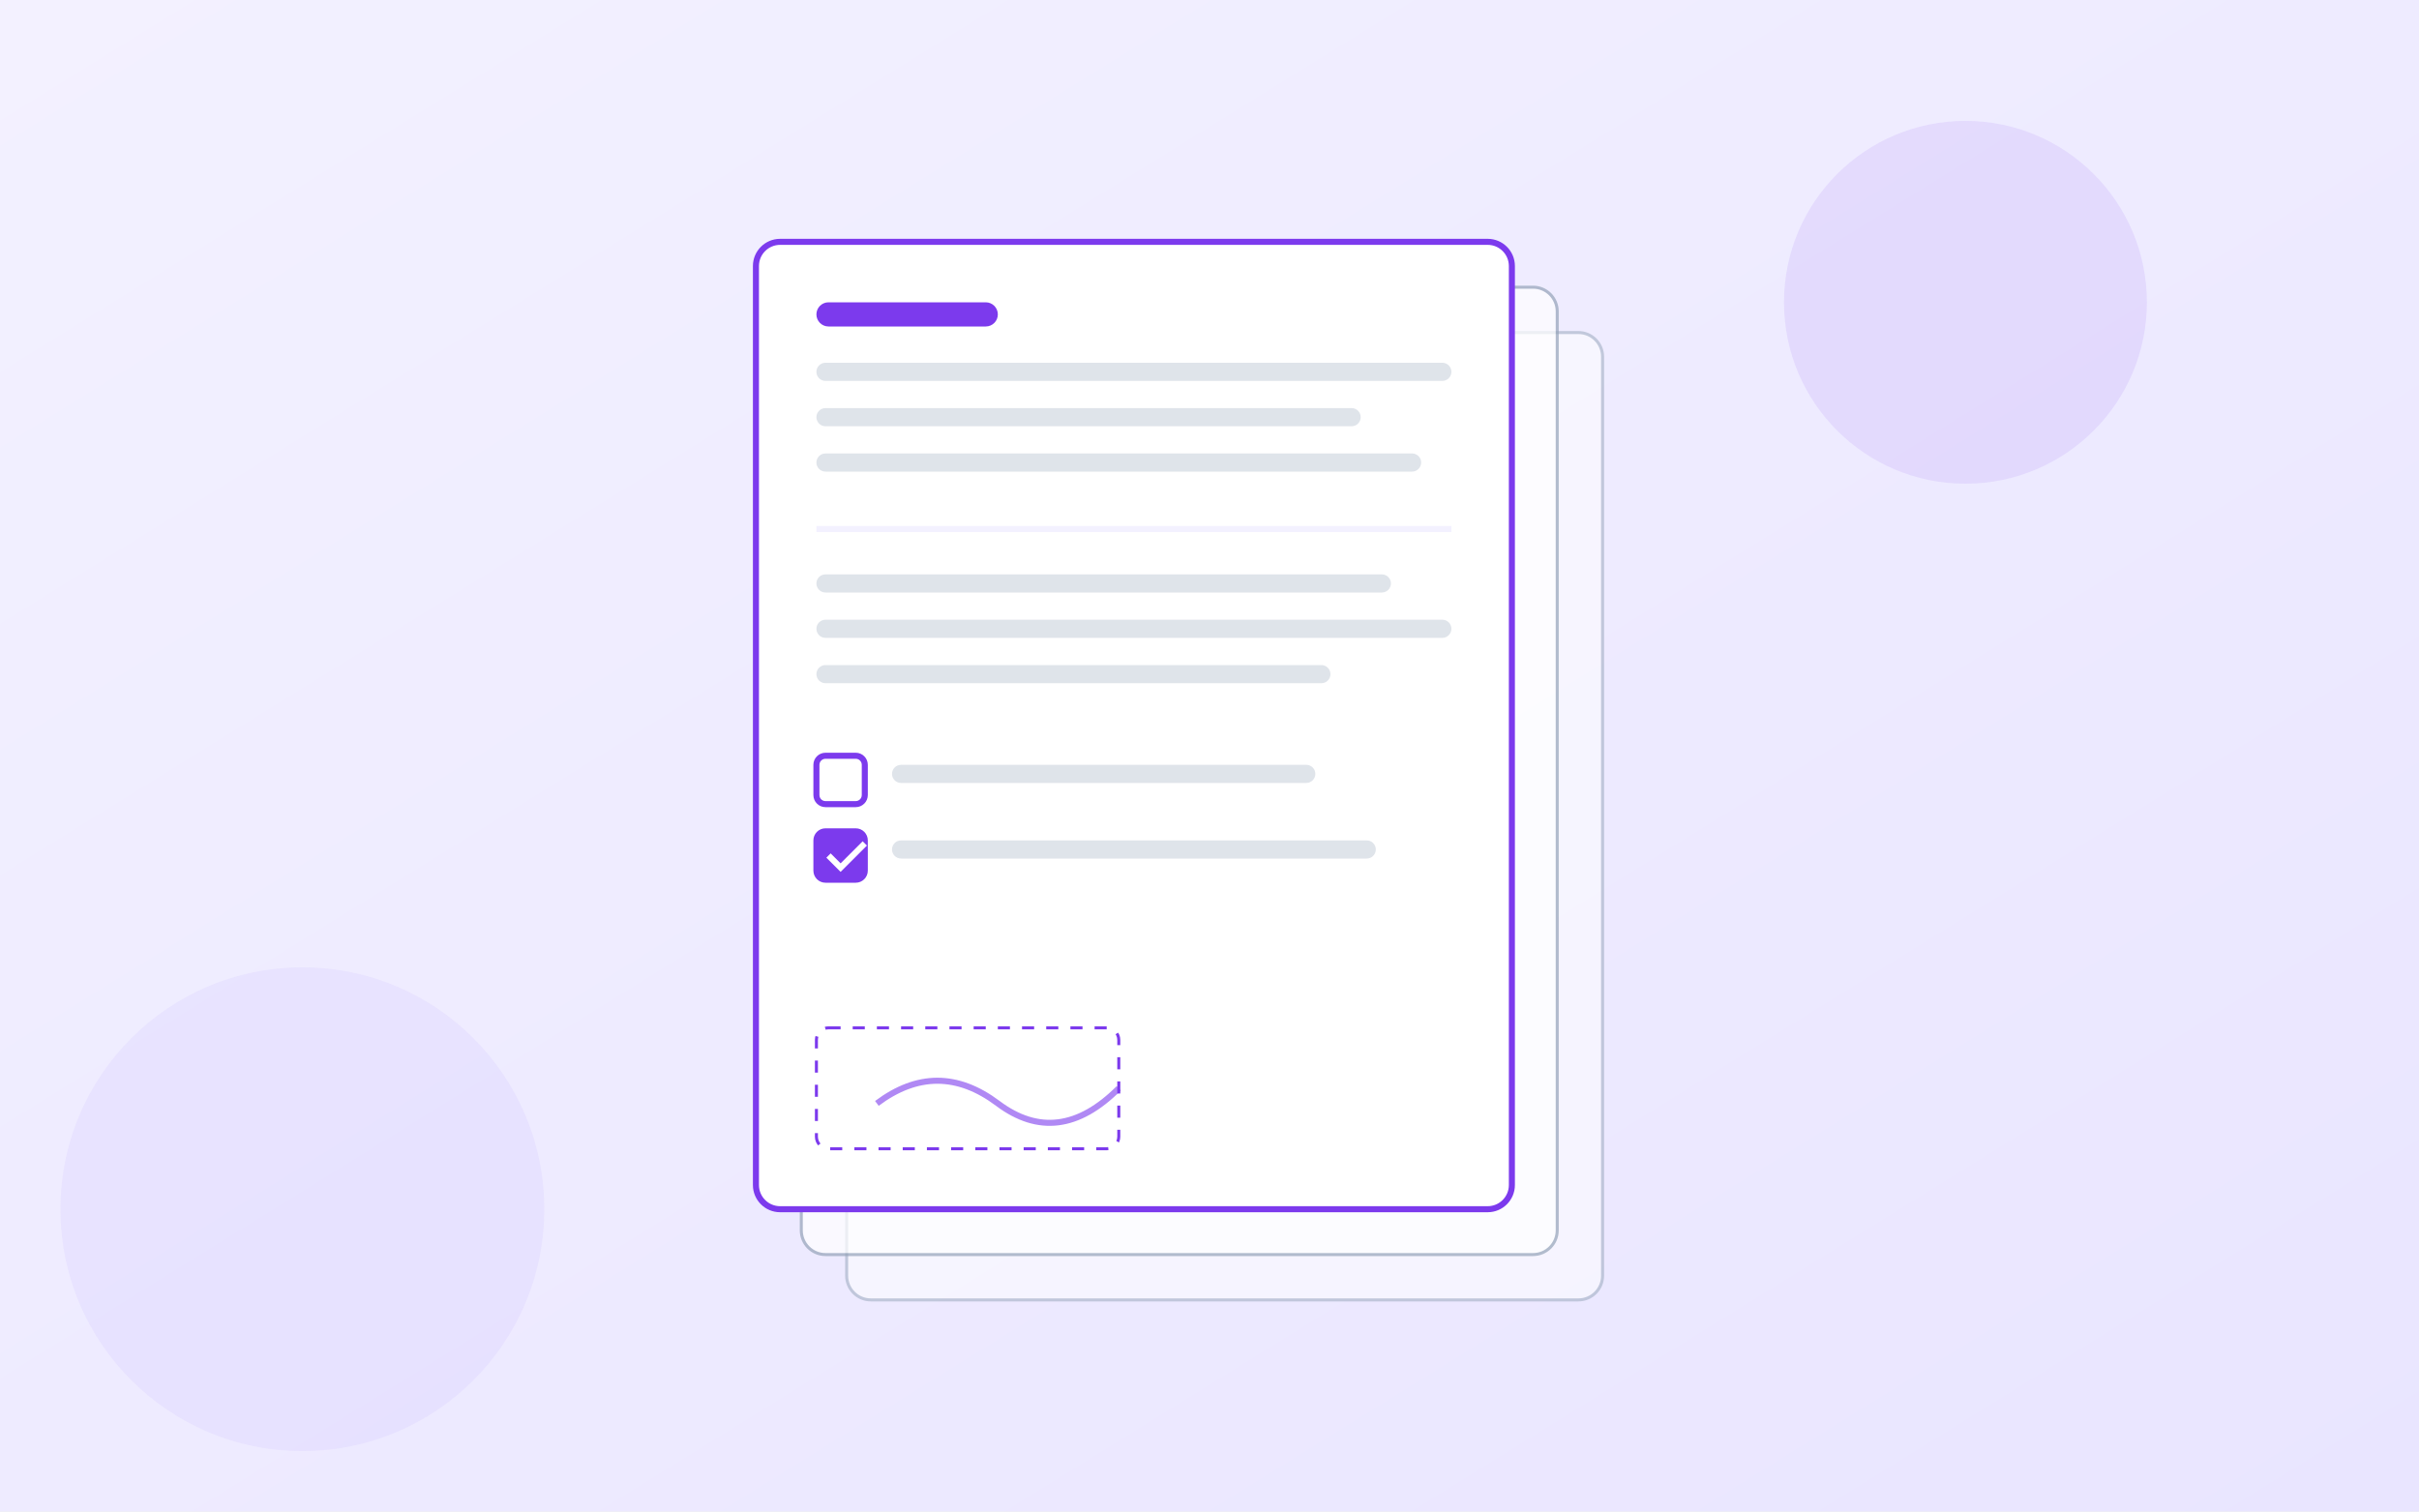
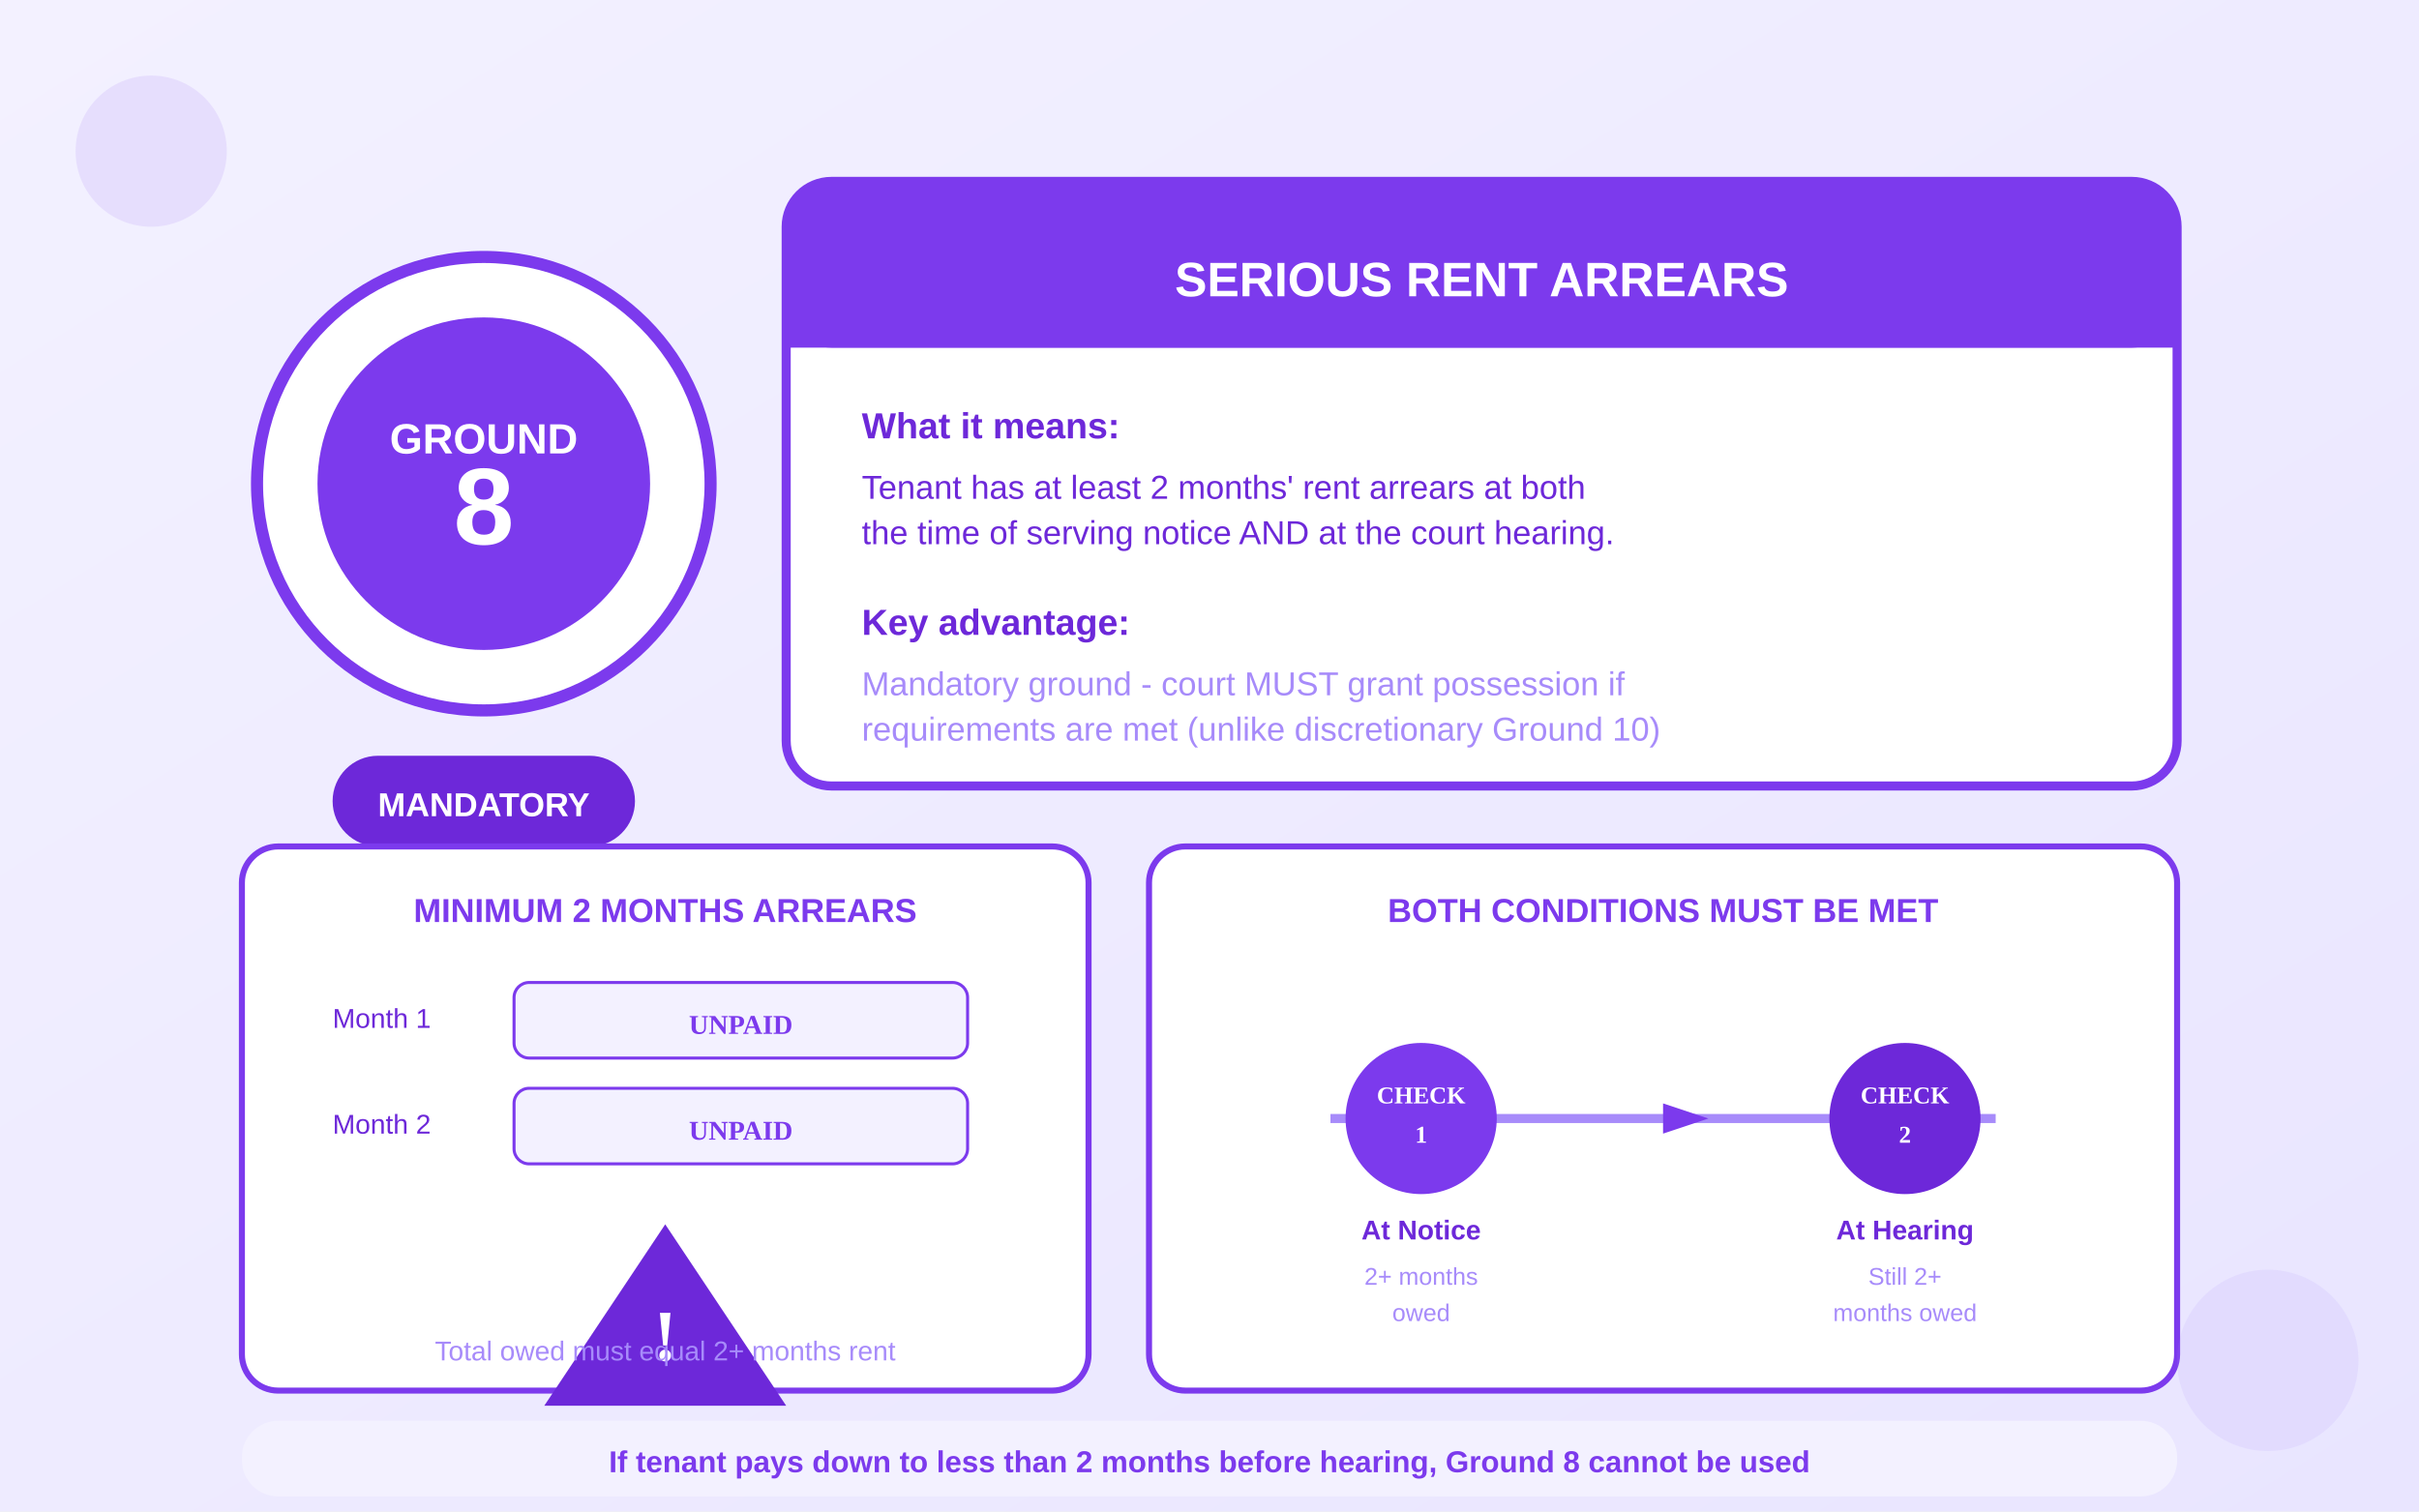
<svg xmlns="http://www.w3.org/2000/svg" viewBox="0 0 800 500">
  <defs>
    <linearGradient id="bgGrad" x1="0%" y1="0%" x2="100%" y2="100%">
      <stop offset="0%" style="stop-color:#F3F1FF" />
      <stop offset="100%" style="stop-color:#E9E5FF" />
    </linearGradient>
  </defs>
  <rect width="800" height="500" fill="url(#bgGrad)" />
-   <g transform="translate(250, 80)">
-     <rect x="30" y="30" width="250" height="320" rx="8" fill="white" stroke="#94A3B8" stroke-width="1" opacity="0.5" />
-     <rect x="15" y="15" width="250" height="320" rx="8" fill="white" stroke="#94A3B8" stroke-width="1" opacity="0.7" />
-     <rect x="0" y="0" width="250" height="320" rx="8" fill="white" stroke="#7C3AED" stroke-width="2" />
-     <rect x="20" y="20" width="60" height="8" rx="4" fill="#7C3AED" />
-     <rect x="20" y="40" width="210" height="6" rx="3" fill="#94A3B8" opacity="0.3" />
-     <rect x="20" y="55" width="180" height="6" rx="3" fill="#94A3B8" opacity="0.3" />
-     <rect x="20" y="70" width="200" height="6" rx="3" fill="#94A3B8" opacity="0.3" />
-     <line x1="20" y1="95" x2="230" y2="95" stroke="#F3F1FF" stroke-width="2" />
-     <rect x="20" y="110" width="190" height="6" rx="3" fill="#94A3B8" opacity="0.3" />
-     <rect x="20" y="125" width="210" height="6" rx="3" fill="#94A3B8" opacity="0.3" />
-     <rect x="20" y="140" width="170" height="6" rx="3" fill="#94A3B8" opacity="0.3" />
-     <rect x="20" y="170" width="16" height="16" rx="3" stroke="#7C3AED" stroke-width="2" fill="none" />
-     <rect x="45" y="173" width="140" height="6" rx="3" fill="#94A3B8" opacity="0.3" />
-     <rect x="20" y="195" width="16" height="16" rx="3" stroke="#7C3AED" stroke-width="2" fill="#7C3AED" />
-     <path d="M24 203 L28 207 L36 199" stroke="white" stroke-width="2" fill="none" />
-     <rect x="45" y="198" width="160" height="6" rx="3" fill="#94A3B8" opacity="0.3" />
-     <rect x="20" y="260" width="100" height="40" rx="4" stroke="#7C3AED" stroke-width="1" stroke-dasharray="4" fill="none" />
-     <path d="M40 285 Q60 270 80 285 Q100 300 120 280" stroke="#7C3AED" stroke-width="2" fill="none" opacity="0.6" />
+   <g transform="translate(80, 80)">
+     <circle cx="80" cy="80" r="75" fill="white" stroke="#7C3AED" stroke-width="4" />
+     <circle cx="80" cy="80" r="55" fill="#7C3AED" />
+     <text x="80" y="70" text-anchor="middle" fill="white" font-size="14" font-weight="bold" font-family="Arial">GROUND</text>
+     <text x="80" y="100" text-anchor="middle" fill="white" font-size="36" font-weight="bold" font-family="Arial">8</text>
+     <rect x="30" y="170" width="100" height="30" rx="15" fill="#6D28D9" />
+     <text x="80" y="190" text-anchor="middle" fill="white" font-size="11" font-weight="bold" font-family="Arial">MANDATORY</text>
  </g>
-   <circle cx="650" cy="100" r="60" fill="#7C3AED" opacity="0.1" />
-   <circle cx="100" cy="400" r="80" fill="#A78BFA" opacity="0.1" />
+   <g transform="translate(260, 60)">
+     <rect x="0" y="0" width="460" height="200" rx="15" fill="white" stroke="#7C3AED" stroke-width="3" />
+     <rect x="0" y="0" width="460" height="55" rx="15" fill="#7C3AED" />
+     <rect x="0" y="40" width="460" height="15" fill="#7C3AED" />
+     <text x="230" y="38" text-anchor="middle" fill="white" font-size="16" font-weight="bold" font-family="Arial">SERIOUS RENT ARREARS</text>
+     <text x="25" y="85" fill="#6D28D9" font-size="12" font-weight="bold" font-family="Arial">What it means:</text>
+     <text x="25" y="105" fill="#6D28D9" font-size="11" font-family="Arial">Tenant has at least 2 months' rent arrears at both</text>
+     <text x="25" y="120" fill="#6D28D9" font-size="11" font-family="Arial">the time of serving notice AND at the court hearing.</text>
+     <text x="25" y="150" fill="#6D28D9" font-size="12" font-weight="bold" font-family="Arial">Key advantage:</text>
+     <text x="25" y="170" fill="#A78BFA" font-size="11" font-family="Arial">Mandatory ground - court MUST grant possession if</text>
+     <text x="25" y="185" fill="#A78BFA" font-size="11" font-family="Arial">requirements are met (unlike discretionary Ground 10)</text>
+   </g>
+   <g transform="translate(80, 280)">
+     <rect x="0" y="0" width="280" height="180" rx="12" fill="white" stroke="#7C3AED" stroke-width="2" />
+     <text x="140" y="25" text-anchor="middle" fill="#7C3AED" font-size="11" font-weight="bold" font-family="Arial">MINIMUM 2 MONTHS ARREARS</text>
+     <g transform="translate(30, 45)">
+       <text x="0" y="15" fill="#6D28D9" font-size="9" font-family="Arial">Month 1</text>
+       <rect x="60" y="0" width="150" height="25" rx="5" fill="#F3F1FF" stroke="#7C3AED" stroke-width="1" />
+       <rect x="60" y="0" width="0" height="25" rx="5" fill="#7C3AED" />
+       <text x="135" y="17" text-anchor="middle" fill="#7C3AED" font-size="9" font-weight="bold">UNPAID</text>
+     </g>
+     <g transform="translate(30, 80)">
+       <text x="0" y="15" fill="#6D28D9" font-size="9" font-family="Arial">Month 2</text>
+       <rect x="60" y="0" width="150" height="25" rx="5" fill="#F3F1FF" stroke="#7C3AED" stroke-width="1" />
+       <rect x="60" y="0" width="0" height="25" rx="5" fill="#7C3AED" />
+       <text x="135" y="17" text-anchor="middle" fill="#7C3AED" font-size="9" font-weight="bold">UNPAID</text>
+     </g>
+     <g transform="translate(100, 125)">
+       <polygon points="40,0 80,60 0,60" fill="#6D28D9" />
+       <text x="40" y="45" text-anchor="middle" fill="white" font-size="24" font-weight="bold">!</text>
+     </g>
+     <text x="140" y="170" text-anchor="middle" fill="#A78BFA" font-size="9" font-family="Arial">Total owed must equal 2+ months rent</text>
+   </g>
+   <g transform="translate(380, 280)">
+     <rect x="0" y="0" width="340" height="180" rx="12" fill="white" stroke="#7C3AED" stroke-width="2" />
+     <text x="170" y="25" text-anchor="middle" fill="#7C3AED" font-size="11" font-weight="bold" font-family="Arial">BOTH CONDITIONS MUST BE MET</text>
+     <g transform="translate(30, 50)">
+       <line x1="30" y1="40" x2="250" y2="40" stroke="#A78BFA" stroke-width="3" />
+       <circle cx="60" cy="40" r="25" fill="#7C3AED" />
+       <text x="60" y="35" text-anchor="middle" fill="white" font-size="8" font-weight="bold">CHECK</text>
+       <text x="60" y="48" text-anchor="middle" fill="white" font-size="8" font-weight="bold">1</text>
+       <text x="60" y="80" text-anchor="middle" fill="#6D28D9" font-size="9" font-weight="bold" font-family="Arial">At Notice</text>
+       <text x="60" y="95" text-anchor="middle" fill="#A78BFA" font-size="8" font-family="Arial">2+ months</text>
+       <text x="60" y="107" text-anchor="middle" fill="#A78BFA" font-size="8" font-family="Arial">owed</text>
+       <polygon points="140,35 155,40 140,45" fill="#7C3AED" />
+       <circle cx="220" cy="40" r="25" fill="#6D28D9" />
+       <text x="220" y="35" text-anchor="middle" fill="white" font-size="8" font-weight="bold">CHECK</text>
+       <text x="220" y="48" text-anchor="middle" fill="white" font-size="8" font-weight="bold">2</text>
+       <text x="220" y="80" text-anchor="middle" fill="#6D28D9" font-size="9" font-weight="bold" font-family="Arial">At Hearing</text>
+       <text x="220" y="95" text-anchor="middle" fill="#A78BFA" font-size="8" font-family="Arial">Still 2+</text>
+       <text x="220" y="107" text-anchor="middle" fill="#A78BFA" font-size="8" font-family="Arial">months owed</text>
+     </g>
+   </g>
+   <g transform="translate(80, 470)">
+     <rect x="0" y="0" width="640" height="25" rx="12" fill="#F3F1FF" />
+     <text x="320" y="17" text-anchor="middle" fill="#7C3AED" font-size="10" font-weight="bold" font-family="Arial">If tenant pays down to less than 2 months before hearing, Ground 8 cannot be used</text>
+   </g>
+   <circle cx="50" cy="50" r="25" fill="#7C3AED" opacity="0.1" />
+   <circle cx="750" cy="450" r="30" fill="#A78BFA" opacity="0.12" />
</svg>
